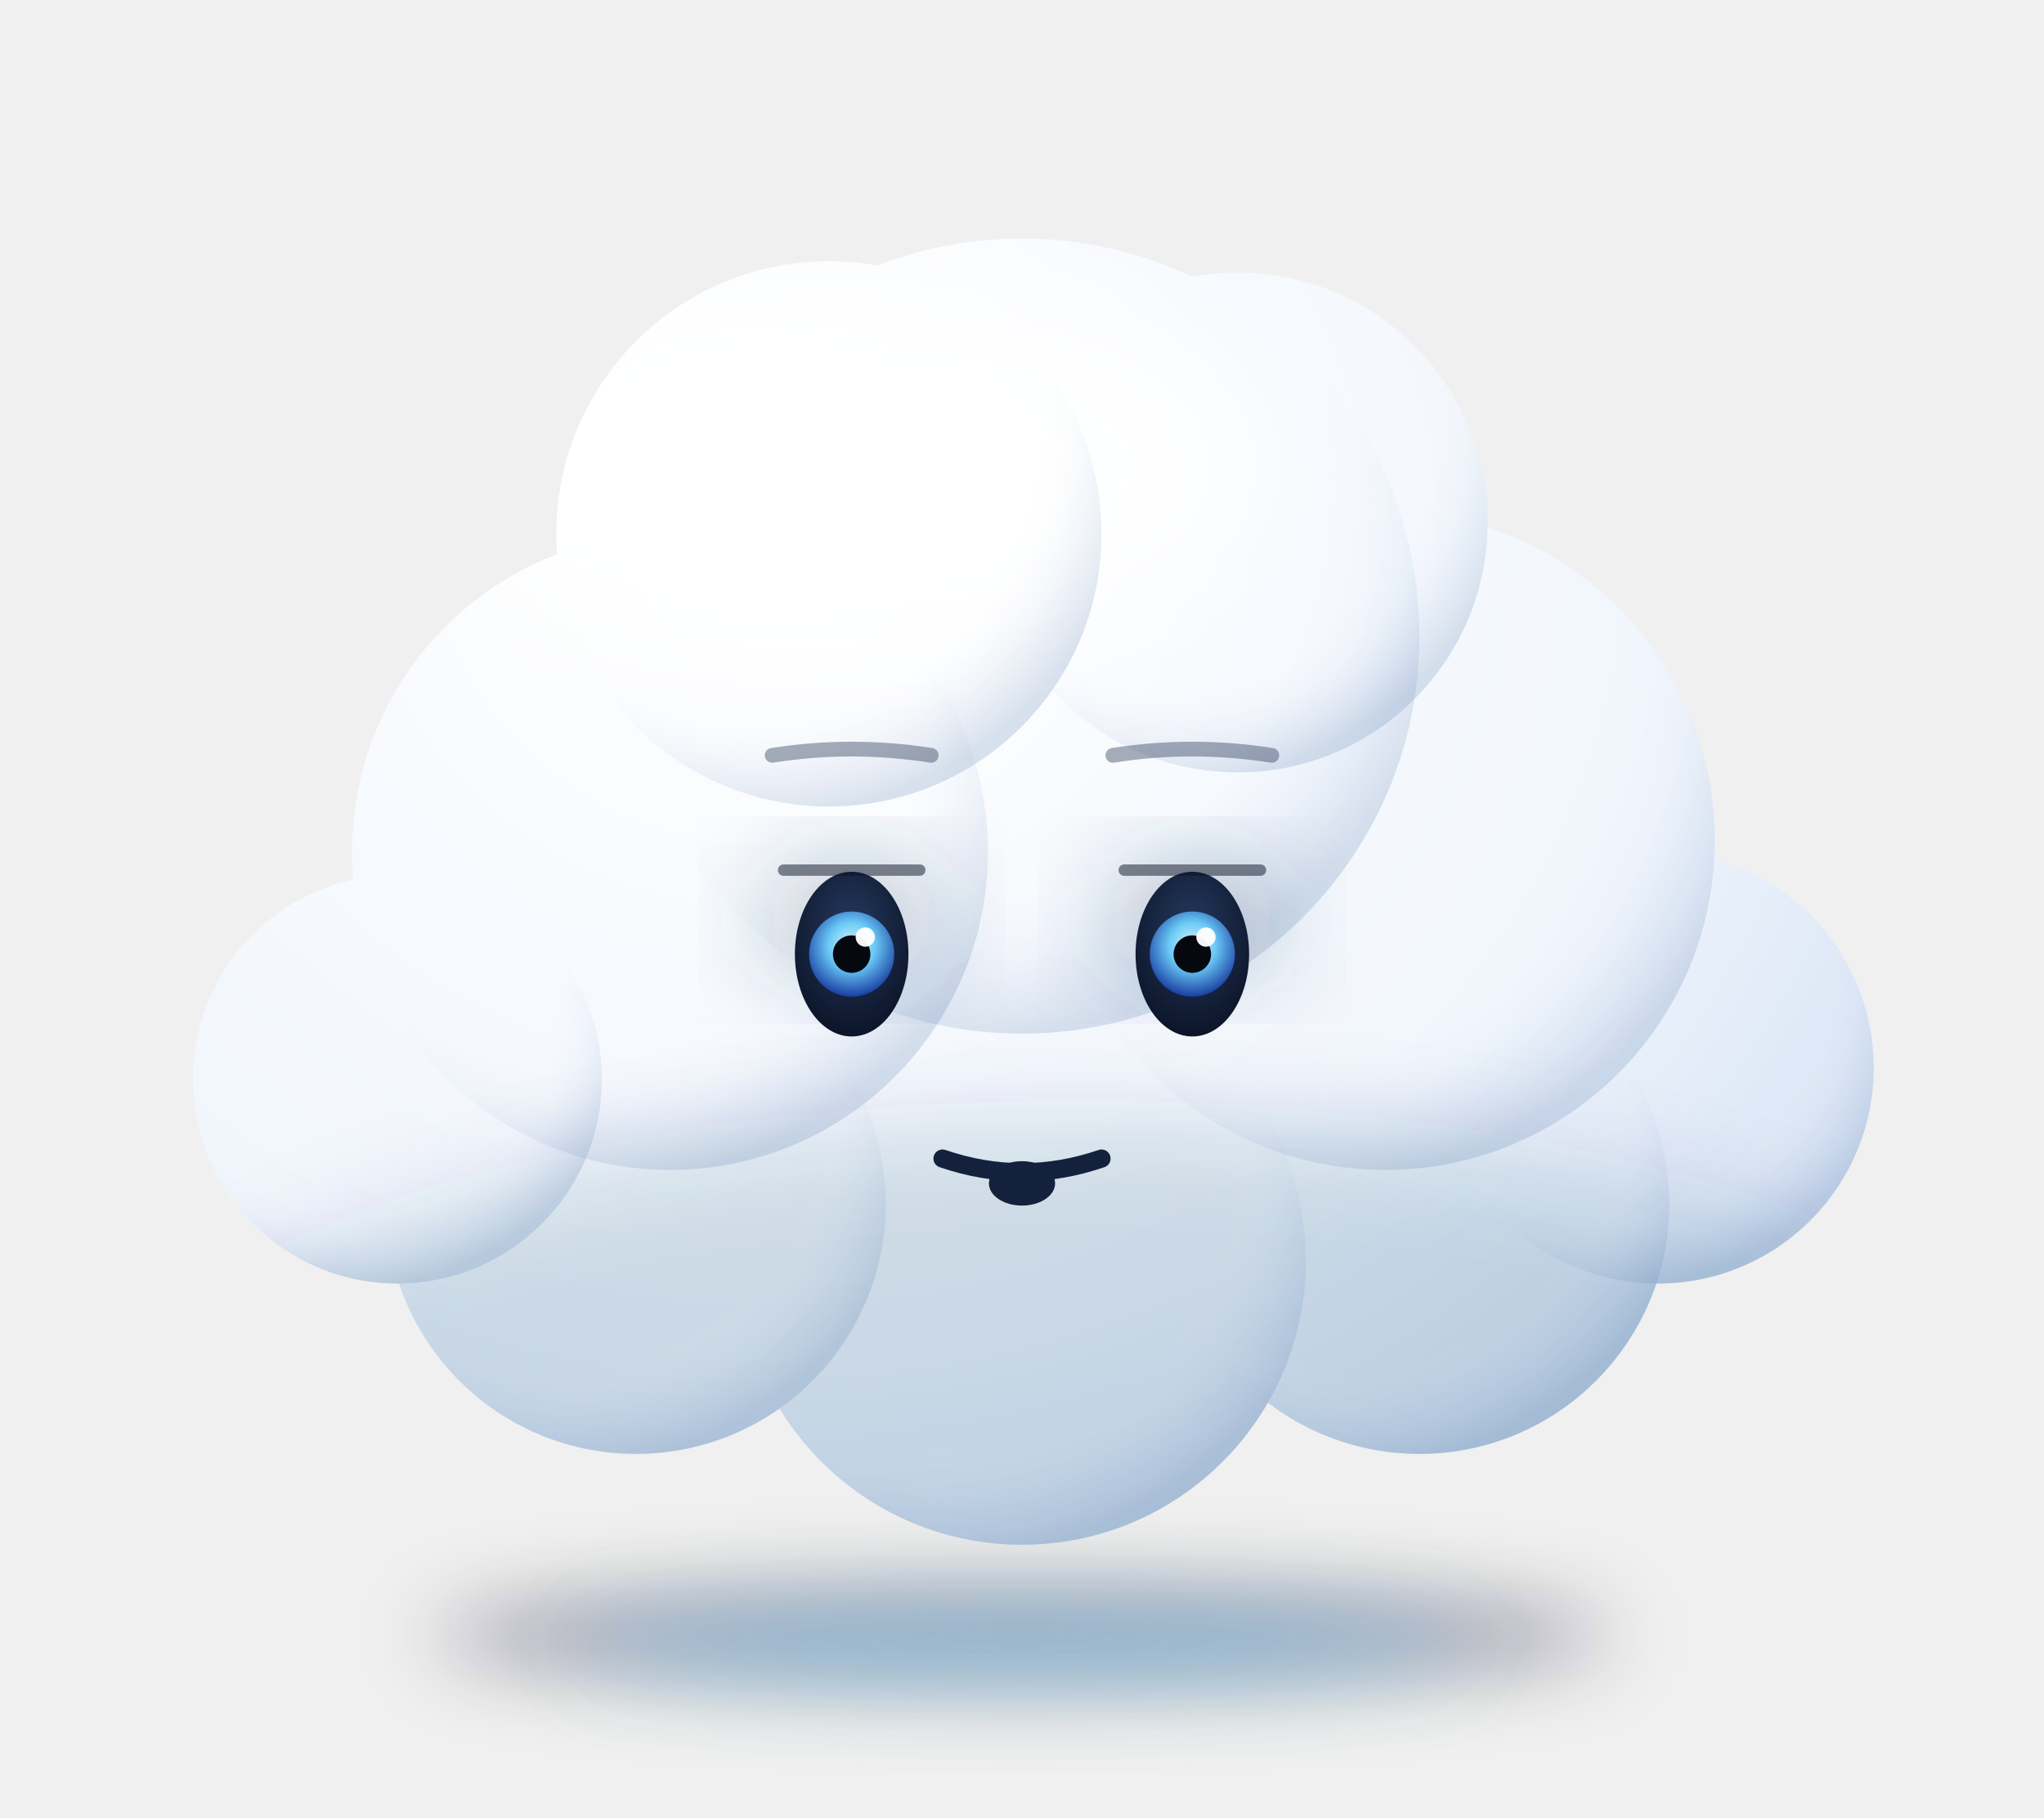
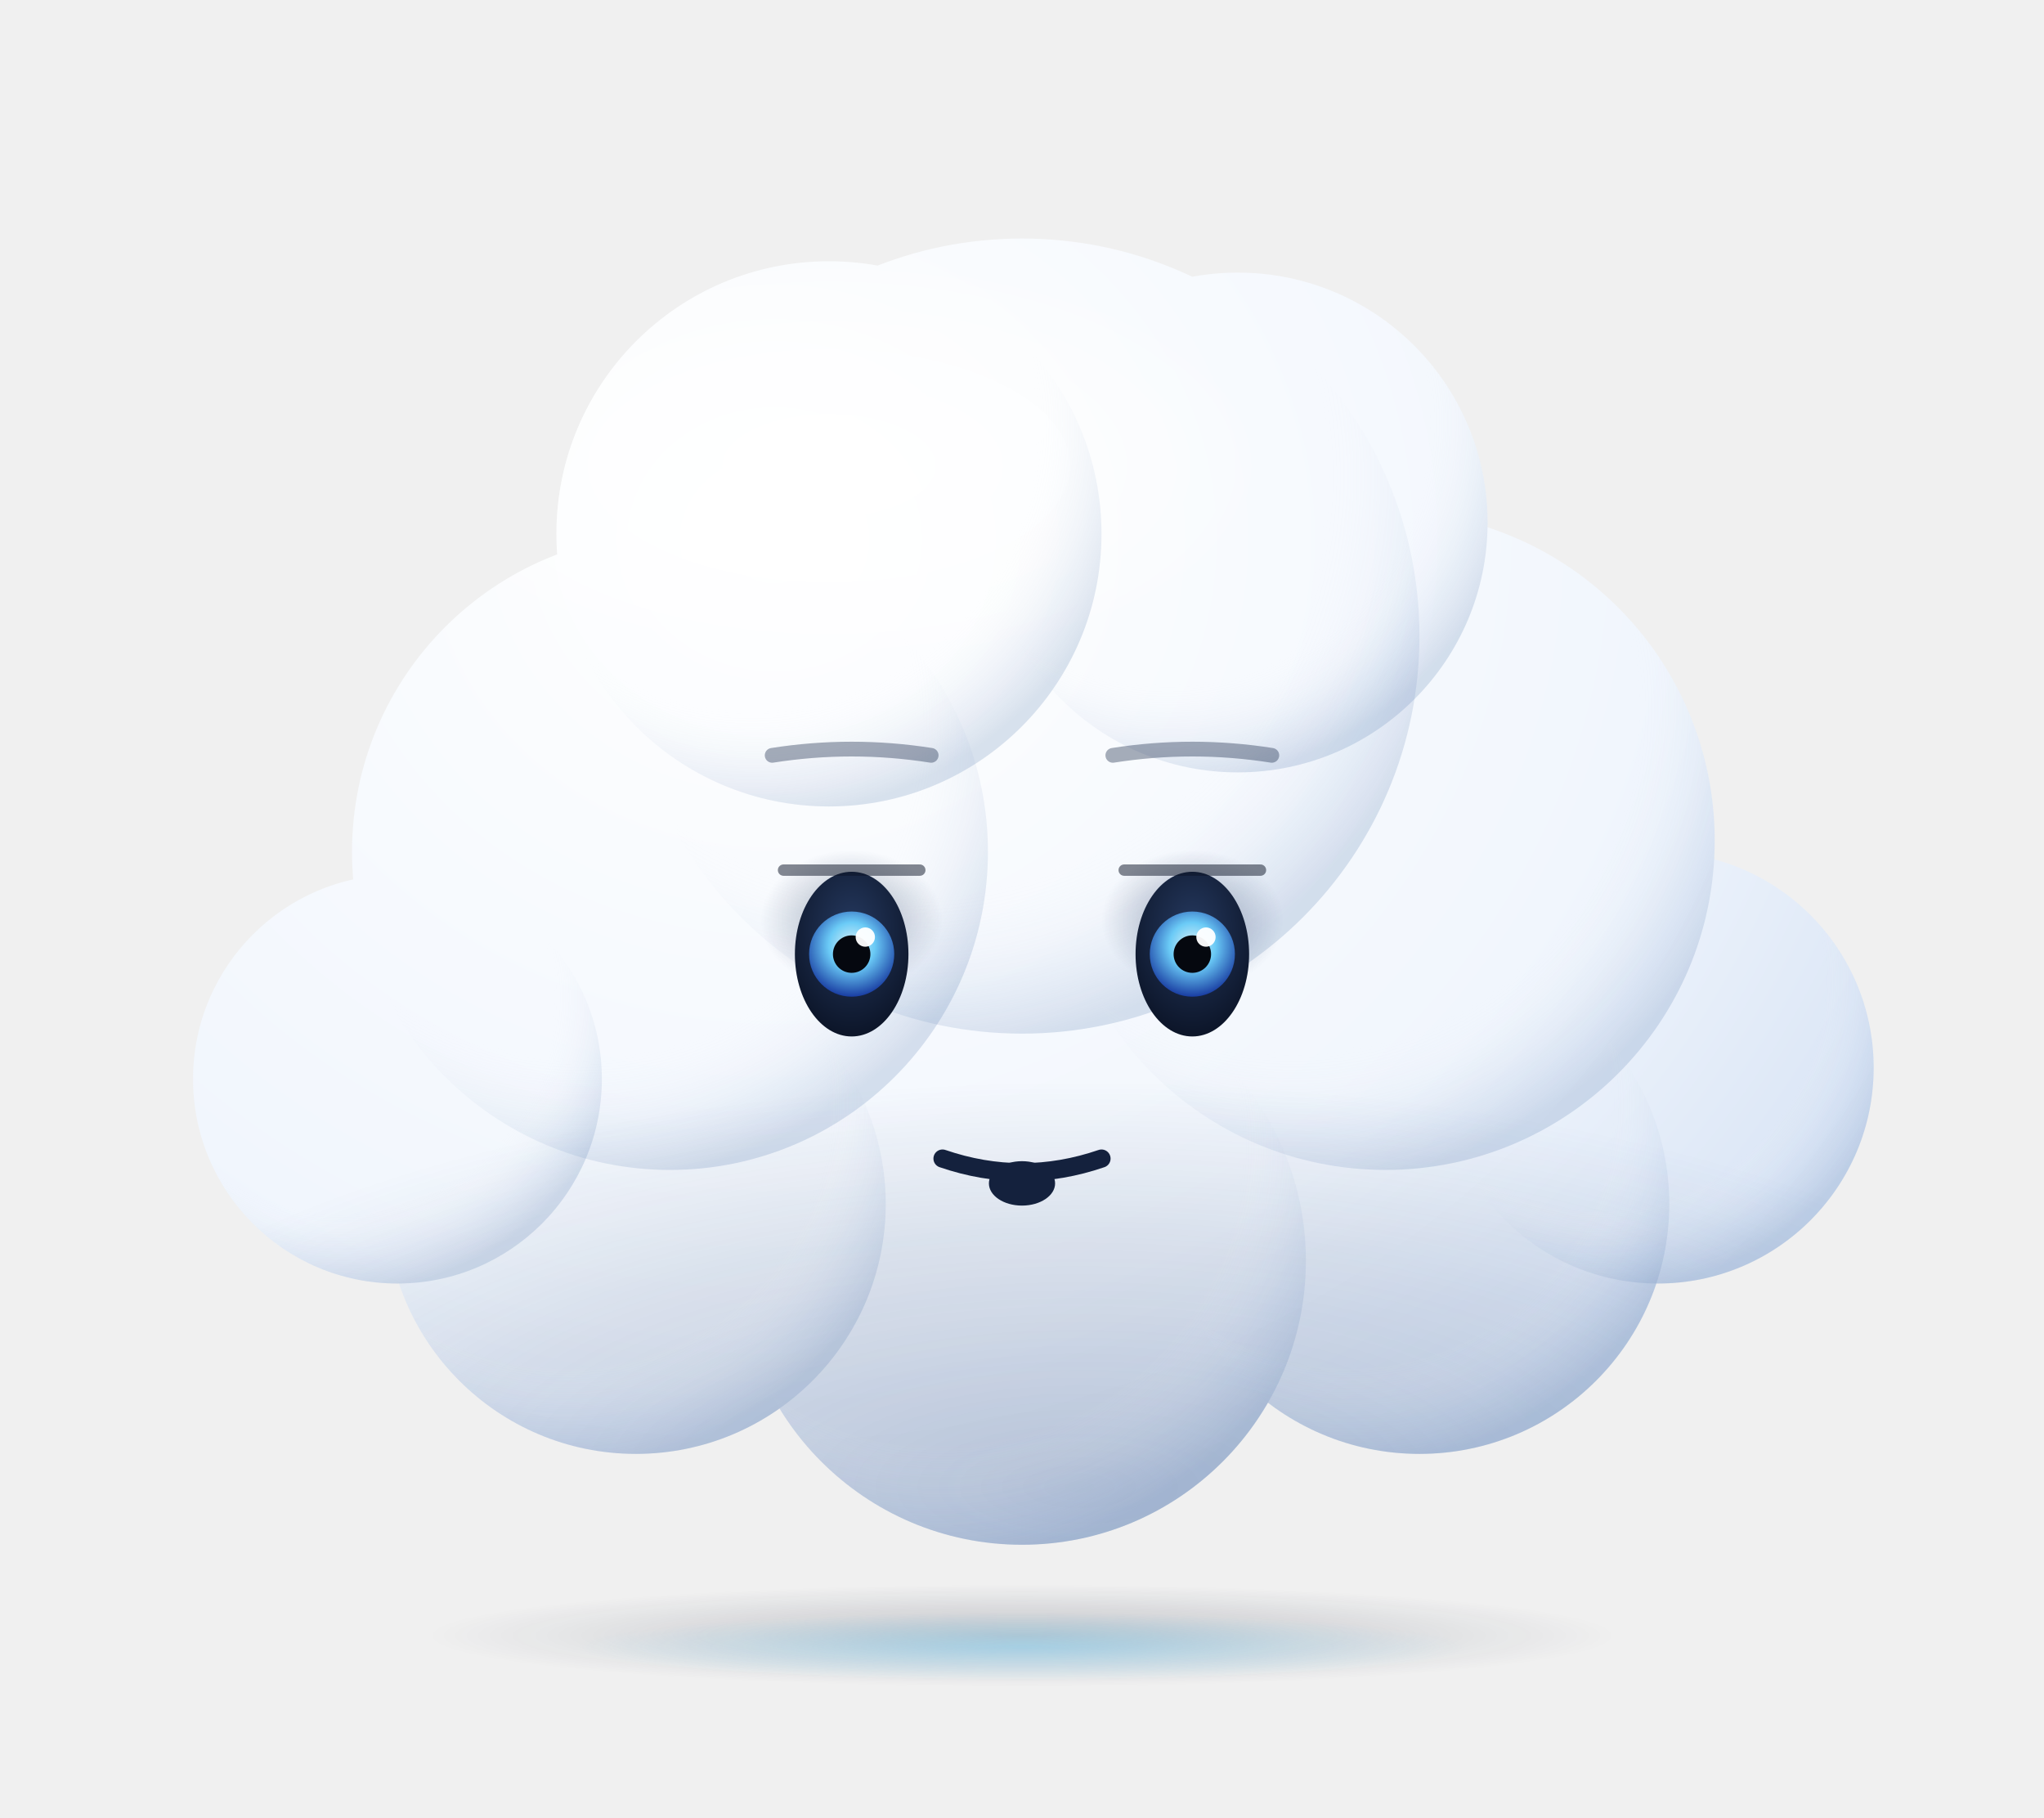
<svg xmlns="http://www.w3.org/2000/svg" viewBox="0 0 360 320" width="720" height="640">
  <defs>
    <radialGradient id="cl-body" cx="38%" cy="30%" r="78%">
      <stop offset="0" stop-color="#FFFFFF" />
      <stop offset="0.55" stop-color="#F1F6FD" />
      <stop offset="0.85" stop-color="#D3E0F3" />
      <stop offset="1" stop-color="#AAC0DE" />
    </radialGradient>
    <radialGradient id="cl-lobe" cx="36%" cy="30%" r="72%">
      <stop offset="0" stop-color="#FFFFFF" stop-opacity="0" />
      <stop offset="0.72" stop-color="#FFFFFF" stop-opacity="0" />
      <stop offset="0.9" stop-color="#7F9CC8" stop-opacity="0.12" />
      <stop offset="1" stop-color="#5D7FB0" stop-opacity="0.22" />
    </radialGradient>
    <radialGradient id="cl-iris" cx="50%" cy="40%" r="60%">
      <stop offset="0" stop-color="#E6FAFF" />
      <stop offset="0.45" stop-color="#6FD3FF" />
      <stop offset="1" stop-color="#1A3FA8" />
    </radialGradient>
    <radialGradient id="cl-eye" cx="50%" cy="35%" r="70%">
      <stop offset="0" stop-color="#25395F" />
      <stop offset="1" stop-color="#0A1224" />
    </radialGradient>
-     <filter id="cl-soft" x="-40%" y="-40%" width="180%" height="180%">
-       <feGaussianBlur stdDeviation="9" />
-     </filter>
-     <filter id="cl-glow" x="-50%" y="-200%" width="200%" height="500%">
-       <feGaussianBlur stdDeviation="7" />
-     </filter>
+     <radialGradient id="cl-hi" cx="50%" cy="50%" r="50%">
+       <stop offset="0" stop-color="#FFFFFF" stop-opacity="0.95" />
+       <stop offset="0.6" stop-color="#FFFFFF" stop-opacity="0.45" />
+       <stop offset="1" stop-color="#FFFFFF" stop-opacity="0" />
+     </radialGradient>
+     <radialGradient id="cl-shade" cx="50%" cy="50%" r="50%">
+       <stop offset="0" stop-color="#1E3A6E" stop-opacity="0.24" />
+       <stop offset="0.6" stop-color="#1E3A6E" stop-opacity="0.12" />
+       <stop offset="1" stop-color="#1E3A6E" stop-opacity="0" />
+     </radialGradient>
+     <radialGradient id="cl-socket" cx="50%" cy="50%" r="50%">
+       <stop offset="0" stop-color="#2A3F66" stop-opacity="0.42" />
+       <stop offset="1" stop-color="#2A3F66" stop-opacity="0" />
+     </radialGradient>
+     <radialGradient id="cl-ground" cx="50%" cy="50%" r="50%">
+       <stop offset="0" stop-color="#07102A" stop-opacity="0.6" />
+       <stop offset="1" stop-color="#07102A" stop-opacity="0" />
+     </radialGradient>
+     <radialGradient id="cl-cyan" cx="50%" cy="50%" r="50%">
+       <stop offset="0" stop-color="#6FD3FF" stop-opacity="0.9" />
+       <stop offset="1" stop-color="#6FD3FF" stop-opacity="0" />
+     </radialGradient>
+     <radialGradient id="cl-coral" cx="50%" cy="50%" r="50%">
+       <stop offset="0" stop-color="#FF8A8A" stop-opacity="0.9" />
+       <stop offset="1" stop-color="#FF8A8A" stop-opacity="0" />
+     </radialGradient>
    <clipPath id="cl-clip">
      <circle cx="180" cy="112" r="70" />
      <circle cx="118" cy="150" r="56" />
      <circle cx="244" cy="148" r="58" />
      <circle cx="146" cy="94" r="48" />
      <circle cx="218" cy="92" r="44" />
      <circle cx="70" cy="190" r="36" />
      <circle cx="292" cy="188" r="38" />
      <circle cx="112" cy="212" r="44" />
      <circle cx="180" cy="222" r="50" />
      <circle cx="250" cy="212" r="44" />
    </clipPath>
    <clipPath id="cl-ell-L">
      <ellipse cx="150" cy="168" rx="10" ry="14.5" />
    </clipPath>
    <clipPath id="cl-ell-R">
      <ellipse cx="210" cy="168" rx="10" ry="14.5" />
    </clipPath>
    <clipPath id="cl-lid-L">
      <path d="M136 153.21 L164 153.21 L164 198 L136 198 Z" data-k="lidL" />
    </clipPath>
    <clipPath id="cl-lid-R">
      <path d="M196 153.21 L224 153.21 L224 198 L196 198 Z" data-k="lidR" />
    </clipPath>
  </defs>
-   <ellipse cx="180" cy="288" rx="104" ry="9" fill="#07102A" fill-opacity="0.34" filter="url(#cl-glow)" data-k="ground" />
-   <ellipse cx="180" cy="290" rx="78" ry="6" fill="#6FD3FF" fill-opacity="0.44" filter="url(#cl-glow)" data-k="glowCyan" />
-   <ellipse cx="180" cy="290" rx="60" ry="5" fill="#FF8A8A" fill-opacity="0" filter="url(#cl-glow)" data-k="glowCoral" />
+   <ellipse cx="180" cy="288" rx="104" ry="9" fill="url(#cl-ground)" fill-opacity="0.34" data-k="ground" />
+   <ellipse cx="180" cy="290" rx="78" ry="6" fill="url(#cl-cyan)" fill-opacity="0.44" data-k="glowCyan" />
+   <ellipse cx="180" cy="290" rx="60" ry="5" fill="url(#cl-coral)" fill-opacity="0" data-k="glowCoral" />
  <g transform="translate(0 0) translate(180 160) rotate(0) scale(1 1) translate(-180 -160)" data-k="body">
    <g clip-path="url(#cl-clip)">
      <rect x="0" y="0" width="360" height="320" fill="url(#cl-body)" />
-       <ellipse cx="146" cy="82" rx="74" ry="34" fill="#FFFFFF" fill-opacity="0.9" filter="url(#cl-soft)" />
-       <ellipse cx="190" cy="262" rx="176" ry="64" fill="#1E3A6E" fill-opacity="0.16" filter="url(#cl-soft)" />
+       <ellipse cx="146" cy="82" rx="78" ry="38" fill="url(#cl-hi)" />
+       <ellipse cx="190" cy="262" rx="186" ry="72" fill="url(#cl-shade)" />
      <circle cx="180" cy="112" r="70" fill="url(#cl-lobe)" />
      <circle cx="118" cy="150" r="56" fill="url(#cl-lobe)" />
      <circle cx="244" cy="148" r="58" fill="url(#cl-lobe)" />
      <circle cx="146" cy="94" r="48" fill="url(#cl-lobe)" />
      <circle cx="218" cy="92" r="44" fill="url(#cl-lobe)" />
      <circle cx="70" cy="190" r="36" fill="url(#cl-lobe)" />
      <circle cx="292" cy="188" r="38" fill="url(#cl-lobe)" />
      <circle cx="112" cy="212" r="44" fill="url(#cl-lobe)" />
      <circle cx="180" cy="222" r="50" fill="url(#cl-lobe)" />
      <circle cx="250" cy="212" r="44" fill="url(#cl-lobe)" />
    </g>
-     <ellipse cx="150" cy="162" rx="15" ry="10.15" fill="#2A3F66" fill-opacity="0.3" filter="url(#cl-soft)" />
+     <ellipse cx="150" cy="162" rx="16" ry="12.325" fill="url(#cl-socket)" />
    <g clip-path="url(#cl-lid-L)">
      <g clip-path="url(#cl-ell-L)">
        <ellipse cx="150" cy="168" rx="10" ry="14.5" fill="url(#cl-eye)" />
        <g transform="translate(0 0)" data-k="gazeL">
          <circle cx="150" cy="168" r="7.5" fill="url(#cl-iris)" fill-opacity="0.95" />
          <circle cx="150" cy="168" r="3.3" fill="#05080F" />
          <circle cx="152.4" cy="165" r="1.7" fill="#FFFFFF" fill-opacity="0.95" />
        </g>
      </g>
    </g>
    <path d="M138 153.21 L162 153.21" fill="none" stroke="#0A1224" stroke-opacity="0.5" stroke-width="2" stroke-linecap="round" data-k="lidEdgeL" />
    <path d="M136 133 Q150 130.8 164 133" fill="none" stroke="#1B2A4A" stroke-opacity="0.38" stroke-width="2.6" stroke-linecap="round" data-k="browL" />
-     <ellipse cx="210" cy="162" rx="15" ry="10.15" fill="#2A3F66" fill-opacity="0.3" filter="url(#cl-soft)" />
+     <ellipse cx="210" cy="162" rx="16" ry="12.325" fill="url(#cl-socket)" />
    <g clip-path="url(#cl-lid-R)">
      <g clip-path="url(#cl-ell-R)">
        <ellipse cx="210" cy="168" rx="10" ry="14.5" fill="url(#cl-eye)" />
        <g transform="translate(0 0)" data-k="gazeR">
          <circle cx="210" cy="168" r="7.5" fill="url(#cl-iris)" fill-opacity="0.95" />
          <circle cx="210" cy="168" r="3.3" fill="#05080F" />
          <circle cx="212.4" cy="165" r="1.7" fill="#FFFFFF" fill-opacity="0.95" />
        </g>
      </g>
    </g>
    <path d="M198 153.21 L222 153.21" fill="none" stroke="#0A1224" stroke-opacity="0.5" stroke-width="2" stroke-linecap="round" data-k="lidEdgeR" />
    <path d="M224 133 Q210 130.8 196 133" fill="none" stroke="#1B2A4A" stroke-opacity="0.38" stroke-width="2.6" stroke-linecap="round" data-k="browR" />
    <path d="M166 204 Q180 208.8 194 204" fill="none" stroke="#14213D" stroke-width="3.2" stroke-linecap="round" data-k="smile" />
    <ellipse cx="180" cy="208.37" rx="5.83" ry="3.91" fill="#14213D" fill-opacity="1" data-k="mouthOpen" />
  </g>
</svg>
